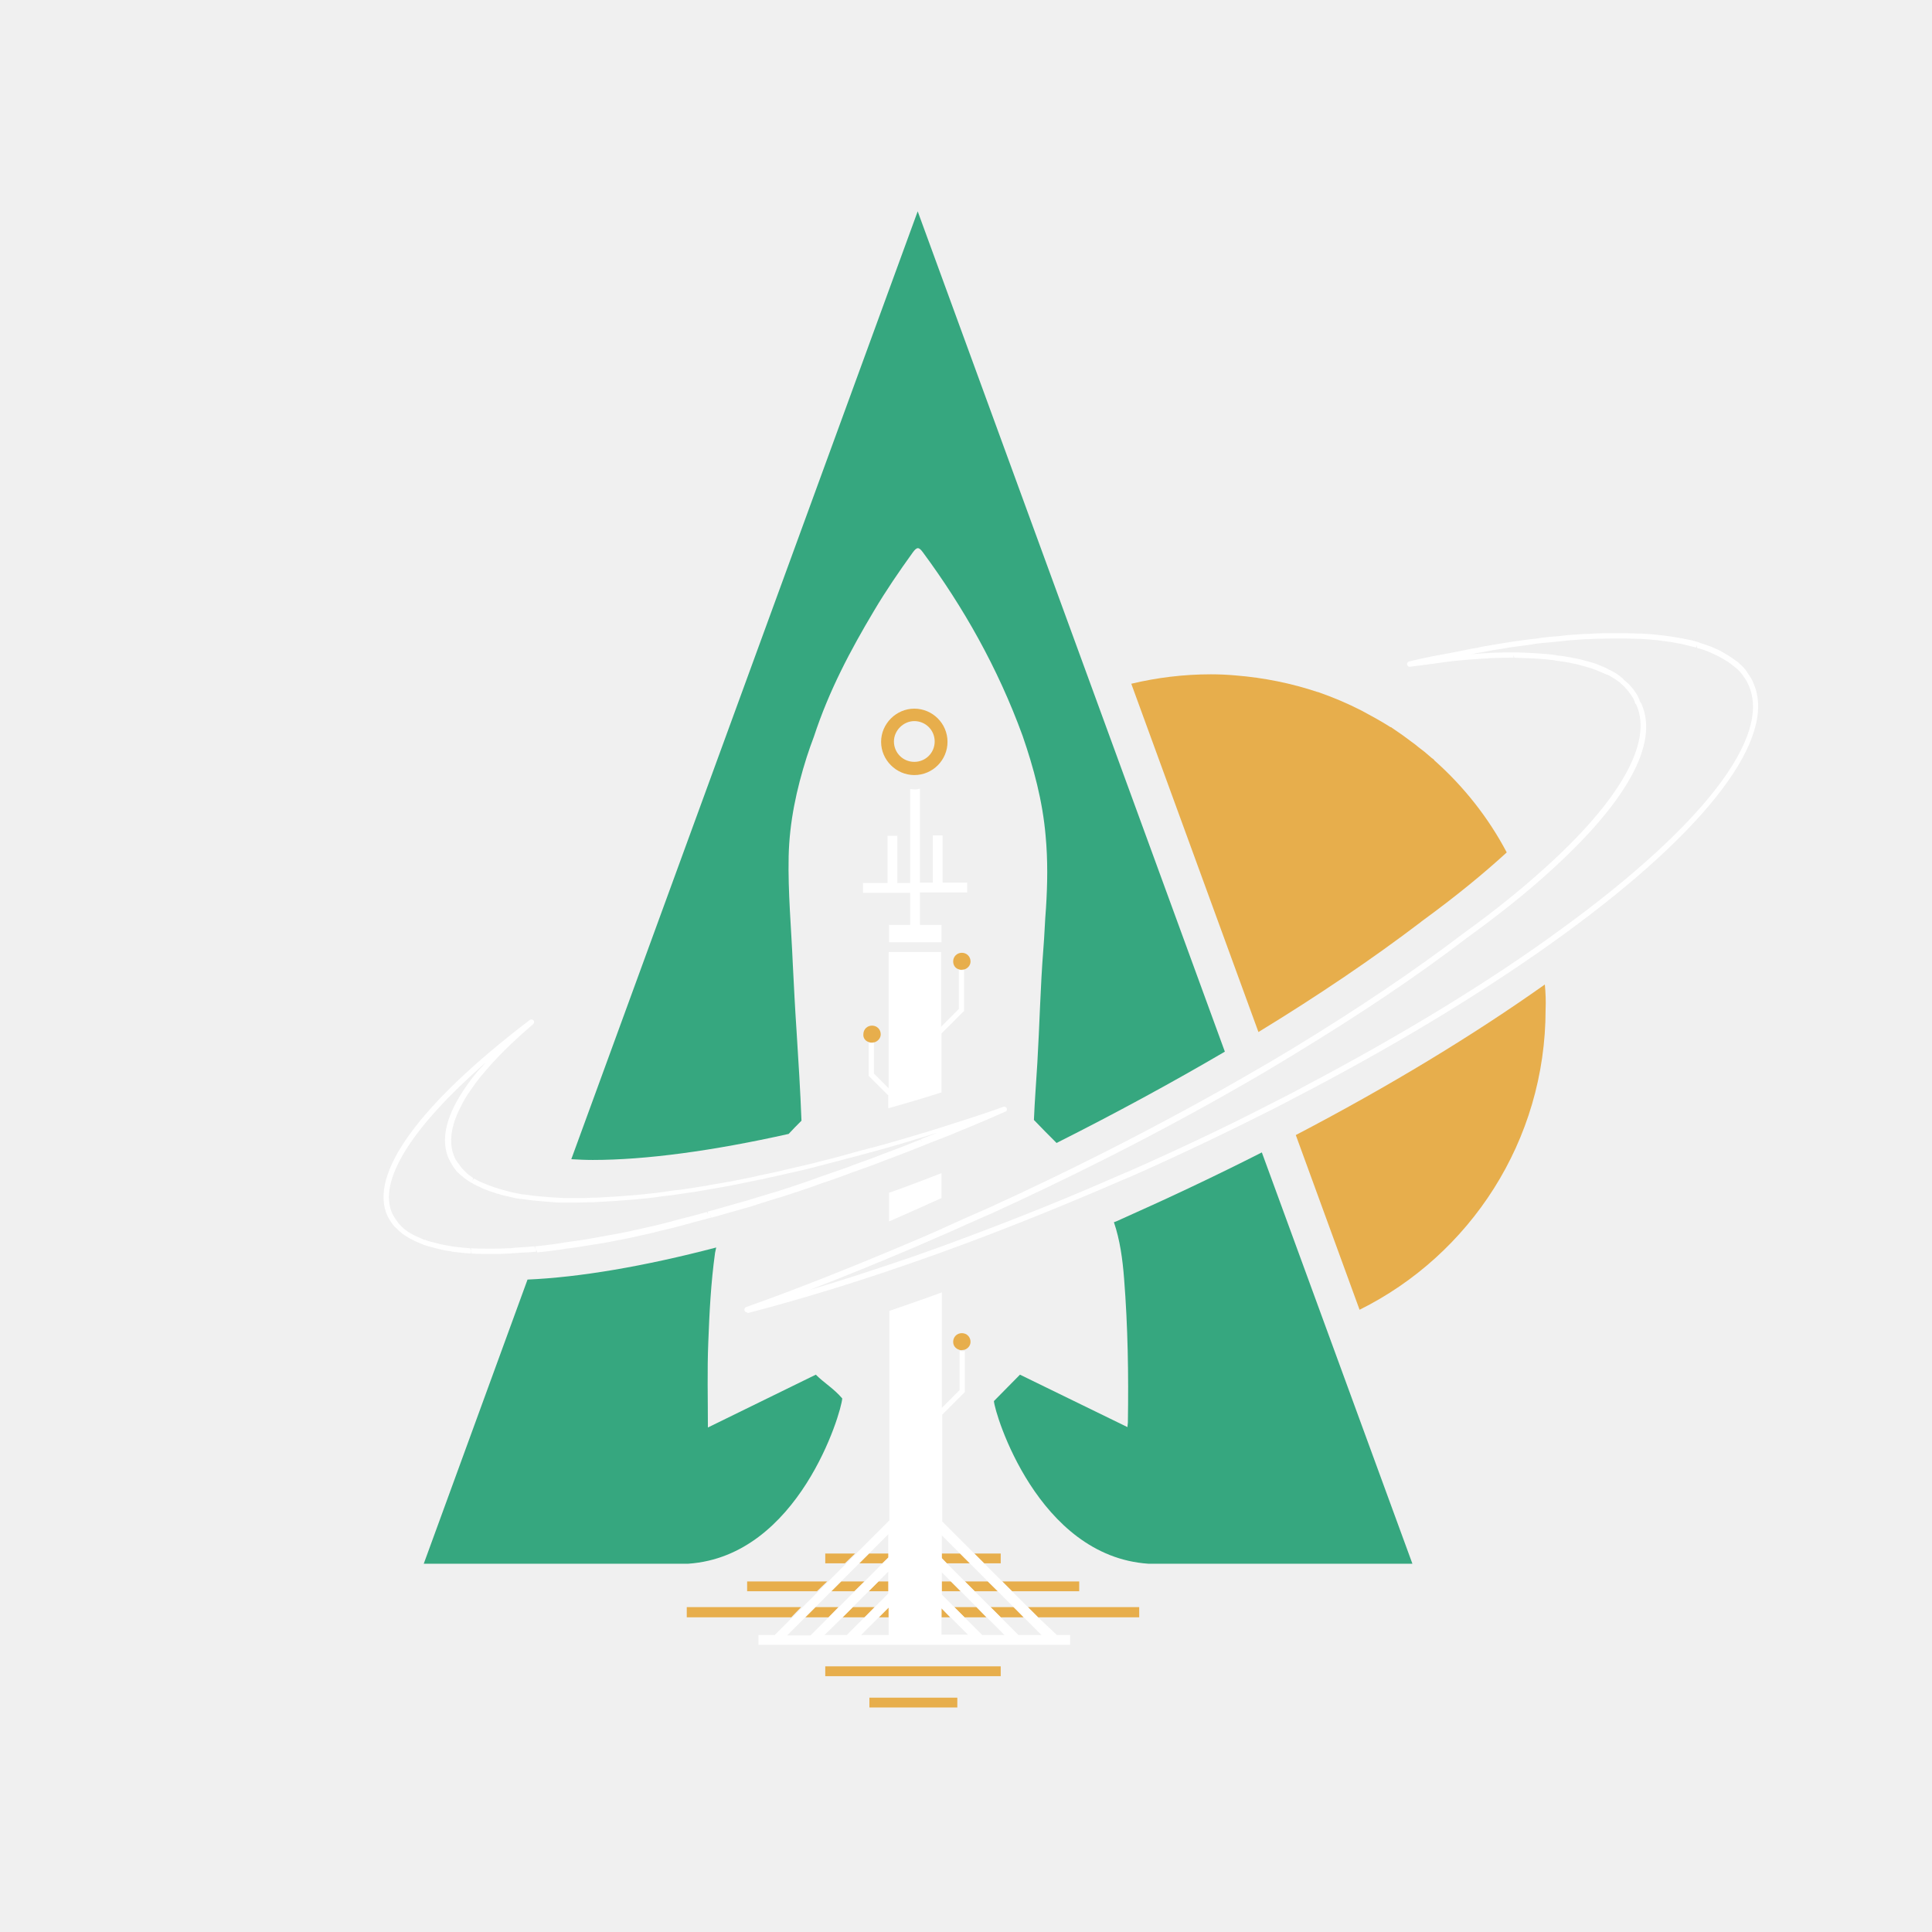
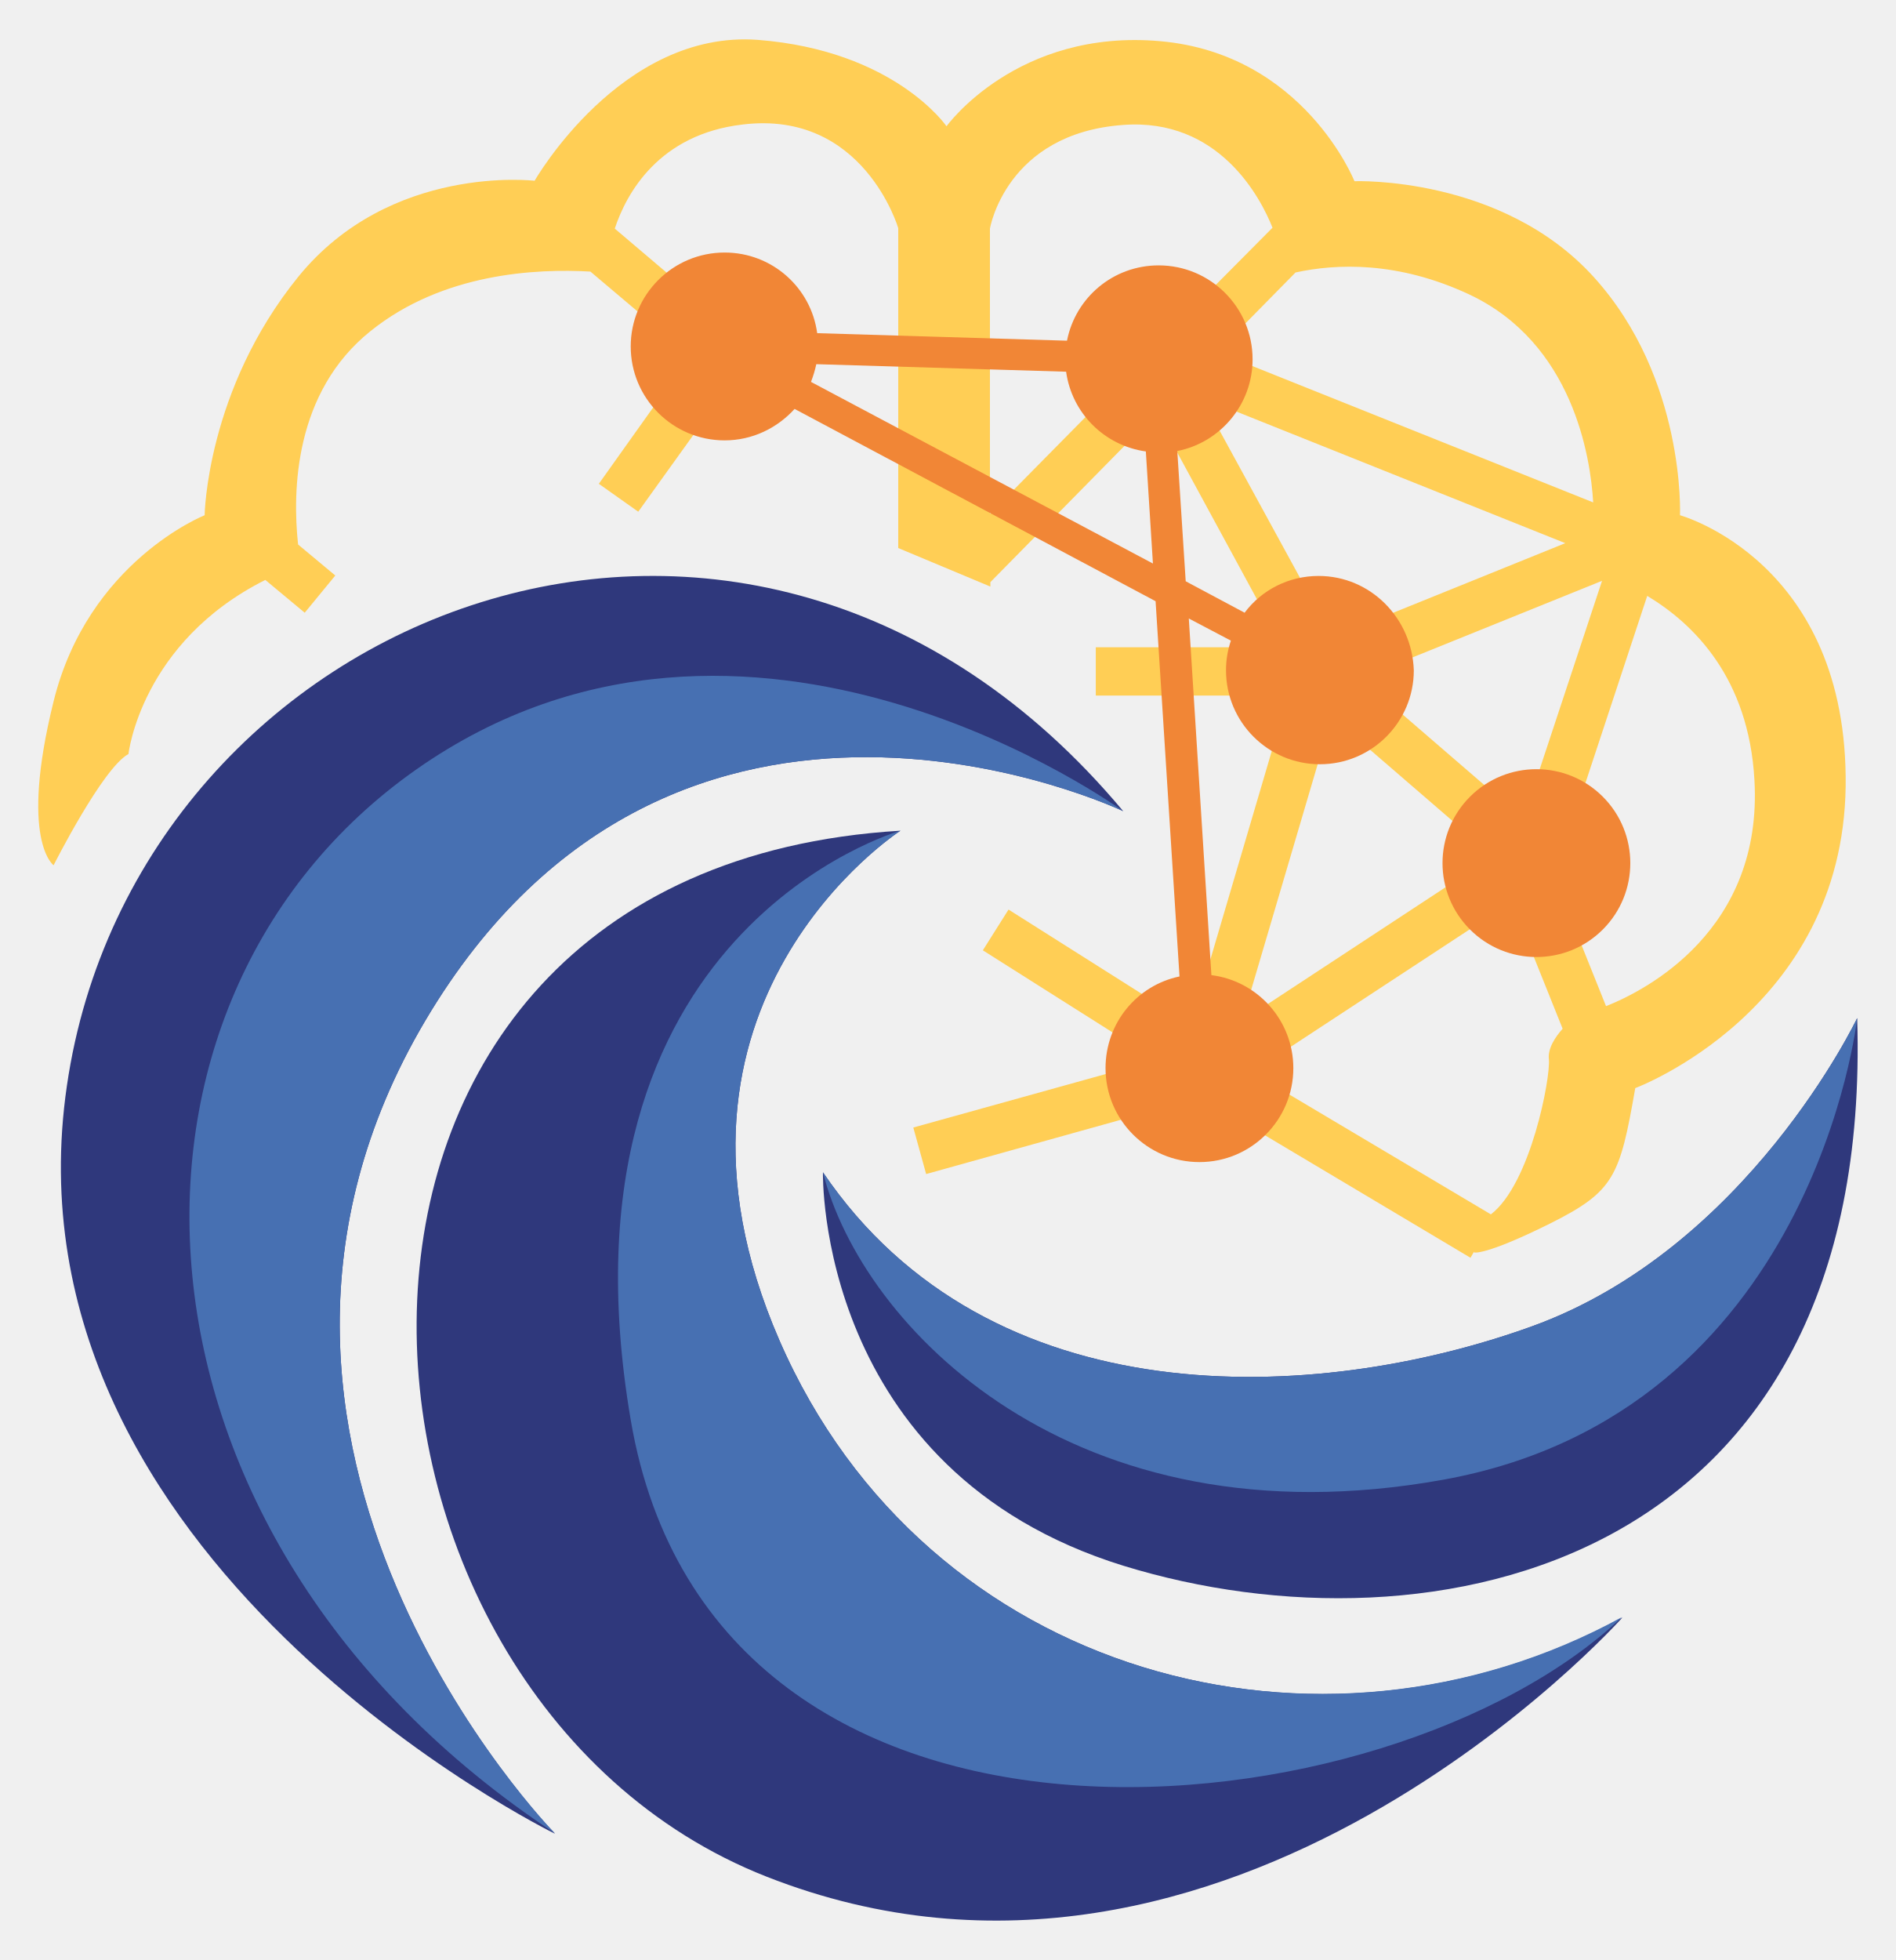
- <svg xmlns="http://www.w3.org/2000/svg" version="1.1" id="Capa_1" x="0px" y="0px" viewBox="0 0 512 512" style="enable-background:new 0 0 512 512;" xml:space="preserve">
+ <svg xmlns="http://www.w3.org/2000/svg" version="1.1" id="Capa_1" x="0px" y="0px" viewBox="0 0 428 442.4" style="enable-background:new 0 0 428 442.4;" xml:space="preserve">
  <style type="text/css">
- 	.st0{fill:none;}
- 	.st1{fill:#36A77F;}
- 	.st2{fill:#E7AE4C;}
- 	.st3{fill:#FFFFFF;}
+ 	.st0{fill:#2F387C;}
+ 	.st1{fill:#FFCE55;}
+ 	.st2{fill:#F18636;}
+ 	.st3{fill:#4770B2;}
</style>
  <g>
    <g>
-       <polygon class="st0" points="226.4,421.7 220.3,421.7 216.1,425.9 222.2,425.9   " />
-       <polygon class="st0" points="213.4,428.6 208.7,433.3 214.9,433.3 219.6,428.6   " />
-       <polygon class="st0" points="223.3,428.6 218.6,433.3 224.5,433.3 229.2,428.6   " />
-       <path class="st0" d="M428.5,172.5c1.7,0.1,3.3,0.2,4.9,0.4C431.8,172.8,430.2,172.6,428.5,172.5z" />
-       <polygon class="st0" points="269.9,433.3 276.1,433.3 271.3,428.6 265.2,428.6   " />
-       <path class="st0" d="M145.9,315.9c0.4,0,0.7,0.1,1.1,0.1C146.6,316,146.2,316,145.9,315.9z" />
-       <path class="st0" d="M454.1,180.2c0.7,0.7,1.4,1.4,2,2.1C455.5,181.6,454.8,180.9,454.1,180.2z" />
-       <polygon class="st0" points="262.5,425.9 268.7,425.9 264.5,421.7 258.3,421.7   " />
-       <path class="st0" d="M133.9,313.2c0.3,0.1,0.5,0.2,0.8,0.3C134.4,313.4,134.1,313.3,133.9,313.2z" />
-       <path class="st0" d="M131.7,312.2c0.2,0.1,0.4,0.2,0.6,0.3C132.1,312.4,131.9,312.3,131.7,312.2z" />
-       <path class="st0" d="M136.4,314.1c0.2,0.1,0.4,0.1,0.7,0.2C136.9,314.2,136.6,314.2,136.4,314.1z" />
-       <path class="st0" d="M139.8,315c0.1,0,0.3,0.1,0.4,0.1C140.1,315,139.9,315,139.8,315z" />
-       <polygon class="st0" points="228.2,433.3 235.5,433.3 235.5,432.4 235.5,428.6 232.9,428.6   " />
-       <path class="st0" d="M142.7,315.5c0.3,0.1,0.7,0.1,1,0.1C143.4,315.6,143,315.6,142.7,315.5z" />
-       <path class="st0" d="M416,172.5c1.7-0.1,3.3-0.1,5-0.1C419.4,172.4,417.7,172.4,416,172.5z" />
-       <path class="st0" d="M262.8,294.9c2.6-0.9,5.2-1.7,7.8-2.7C268.1,293.1,265.4,294,262.8,294.9z" />
-       <path class="st0" d="M261.4,296.2c-0.9,0.4-1.8,0.7-2.7,1.1C259.6,296.9,260.5,296.5,261.4,296.2z" />
-       <polygon class="st0" points="231.8,425.9 235.5,422.3 235.5,422.2 235.5,421.7 230.2,421.7 226,425.9   " />
-       <path class="st0" d="M252.2,298.3c-0.9,0.3-1.8,0.6-2.7,0.8v0C250.4,298.9,251.3,298.6,252.2,298.3z" />
-       <path class="st0" d="M395,174.6c1.5-0.2,3-0.4,4.5-0.6C398,174.2,396.5,174.4,395,174.6z" />
-       <path class="st0" d="M220.1,307.2c-1.6,0.4-3.2,0.8-4.7,1.1C217,308,218.5,307.6,220.1,307.2z" />
-       <path class="st0" d="M228.9,305c-2.2,0.6-4.3,1.1-6.5,1.7C224.6,306.1,226.7,305.6,228.9,305z" />
-       <polygon class="st0" points="255.7,419.1 261.8,419.1 257.1,414.3 250.9,414.3   " />
-       <path class="st0" d="M422.4,172.4c0,0-0.1,0-0.1,0c1.9,0,3.7,0,5.5,0.1C426,172.4,424.2,172.4,422.4,172.4z" />
-       <path class="st0" d="M255,297.4c1.8-0.6,3.5-1.1,5.3-1.7C258.5,296.3,256.8,296.8,255,297.4z" />
-       <path class="st0" d="M409.4,172.9c1.5-0.1,2.9-0.2,4.3-0.3C412.3,172.7,410.9,172.8,409.4,172.9z" />
-       <path class="st0" d="M129.7,311.2c0.1,0,0.1,0.1,0.2,0.1C129.8,311.2,129.8,311.2,129.7,311.2z" />
-       <polygon class="st0" points="254.5,411.7 249.5,406.7 249.5,411.7   " />
-       <path class="st0" d="M402.4,173.6c1.5-0.2,2.9-0.3,4.3-0.4C405.3,173.3,403.8,173.5,402.4,173.6z" />
-       <path class="st0" d="M439.4,173.8c1.4,0.3,2.8,0.6,4.1,1C442.2,174.4,440.8,174.1,439.4,173.8z" />
-       <path class="st0" d="M427.5,189.2c-0.4-0.9-1-1.7-1.6-2.5C426.6,187.5,427.1,188.3,427.5,189.2z" />
-       <polygon class="st0" points="258.8,425.9 254.6,421.7 249.5,421.7 249.5,422.2 249.5,422.5 252.9,425.9   " />
-       <path class="st0" d="M211.5,314.7c-0.6,0.2-1.1,0.4-1.7,0.5C210.4,315,210.9,314.9,211.5,314.7z" />
-       <path class="st0" d="M203.2,317.3c-0.8,0.3-1.7,0.5-2.5,0.7C201.5,317.8,202.3,317.5,203.2,317.3z" />
-       <polygon class="st0" points="249.5,416.6 249.5,418.2 249.5,418.4 249.5,418.6 249.5,419.1 252,419.1   " />
-       <path class="st0" d="M443.7,174.9c1.3,0.4,2.5,0.8,3.6,1.3C446.2,175.7,445,175.3,443.7,174.9z" />
-       <polygon class="st0" points="255.6,428.6 260.3,433.3 266.2,433.3 261.4,428.6   " />
-       <path class="st0" d="M447.7,176.3c1.1,0.5,2.1,1,3.1,1.5C449.8,177.3,448.8,176.7,447.7,176.3z" />
-       <path class="st0" d="M389.1,177.6c1.9-0.1,3.8-0.1,5.7-0.1C392.9,177.5,391,177.5,389.1,177.6z" />
-       <path class="st0" d="M127.7,309.6c0.1,0.1,0.3,0.3,0.4,0.4C127.9,309.9,127.8,309.7,127.7,309.6z" />
-       <path class="st0" d="M222.1,311.2c-0.7,0.2-1.5,0.5-2.2,0.8C220.6,311.7,221.4,311.4,222.1,311.2z" />
-       <path class="st0" d="M423.7,184.4c0.6,0.5,1.2,1.1,1.7,1.7C424.9,185.5,424.3,184.9,423.7,184.4z" />
-       <polygon class="st0" points="249.5,428.6 249.5,432.4 249.5,433.3 256.6,433.3 251.8,428.6   " />
-       <path class="st0" d="M451.2,178.1c0.9,0.6,1.7,1.1,2.5,1.8C453,179.2,452.1,178.6,451.2,178.1z" />
-       <path class="st0" d="M231.4,307.9c-0.9,0.3-1.8,0.6-2.7,1C229.6,308.5,230.5,308.2,231.4,307.9z" />
-       <path class="st0" d="M456.3,182.6c0.6,0.8,1.1,1.6,1.5,2.5C457.4,184.3,456.9,183.4,456.3,182.6z" />
-       <path class="st0" d="M132.6,282.2c-1.4,1.6-2.6,3.2-3.7,4.8C130,285.4,131.2,283.8,132.6,282.2z" />
-       <path class="st0" d="M109.8,323.1c-0.2-0.2-0.3-0.4-0.5-0.6C109.5,322.8,109.6,323,109.8,323.1z" />
-       <path class="st0" d="M141.1,329.9c-0.5,0-1,0-1.6,0.1C140,329.9,140.5,329.9,141.1,329.9z" />
-       <path class="st0" d="M114.1,326.4c-0.2-0.1-0.4-0.2-0.5-0.3C113.8,326.2,114,326.3,114.1,326.4z" />
-       <path class="st0" d="M125.1,306.7c0.1,0.2,0.2,0.3,0.3,0.5C125.4,307,125.2,306.8,125.1,306.7z" />
-       <polygon class="st0" points="235.5,419.1 235.5,418.2 235.5,416.4 232.8,419.1   " />
-       <path class="st0" d="M128.9,287c-1.1,1.6-2,3.1-2.7,4.5C126.9,290,127.8,288.5,128.9,287z" />
-       <path class="st0" d="M111.8,325c-0.2-0.2-0.5-0.4-0.7-0.5C111.3,324.6,111.5,324.8,111.8,325z" />
-       <path class="st0" d="M129.7,329.9c-0.1,0-0.1,0-0.2,0C129.6,329.9,129.6,329.9,129.7,329.9z" />
-       <path class="st0" d="M134.6,330.1c0.3,0,0.6,0,1,0c-0.5,0-1,0-1.5,0C134.3,330.1,134.4,330.1,134.6,330.1z" />
-       <path class="st0" d="M117.7,327.9c-0.2-0.1-0.5-0.2-0.8-0.2C117.2,327.8,117.5,327.8,117.7,327.9z" />
-       <path class="st0" d="M125.3,329.5c-0.4-0.1-0.8-0.1-1.2-0.2C124.5,329.4,124.9,329.5,125.3,329.5z" />
-       <path class="st0" d="M121.4,328.9c-0.4-0.1-0.8-0.2-1.2-0.3C120.6,328.7,121,328.8,121.4,328.9z" />
-       <path class="st0" d="M212.9,309c-1.5,0.3-3,0.7-4.4,1C209.9,309.6,211.4,309.3,212.9,309z" />
-       <path class="st0" d="M434.3,173c1.5,0.2,3,0.4,4.4,0.7C437.3,173.4,435.8,173.2,434.3,173z" />
-       <path class="st0" d="M242.3,202c3,0,5.4-2.4,5.4-5.4c0-3-2.4-5.4-5.4-5.4s-5.4,2.4-5.4,5.4C236.9,199.5,239.4,202,242.3,202z" />
-       <path class="st0" d="M387.1,175.9c1.6-0.3,3.2-0.5,4.8-0.8C390.3,175.3,388.7,175.6,387.1,175.9z" />
-       <path class="st0" d="M280,303c-2-2-4-4.1-6-6.1c0.2-5,0.6-10,0.9-15c0.6-10.1,0.9-20.2,1.6-30.3c0.3-3.6,0.4-7.3,0.7-10.9    c0.4-6.3,0.5-12.8-0.1-19.1c-0.9-9.3-3.3-18.1-6.2-26.6c-6.7-18.2-15.8-34.1-26.4-48.6c-1.1-1.5-1.7-1.5-2.7,0    c-3.6,5-7.1,10.1-10.3,15.5c-6.2,10.4-11.9,21.2-15.9,33.3c-0.6,1.8-1.3,3.6-1.9,5.4c-2.7,8.5-4.5,17.2-4.8,26.4    c-0.2,9.5,0.7,19,1.1,28.5c0.3,5.9,0.6,11.9,1,17.8c0.5,7.9,1.1,15.8,1.3,23.7c-1.1,1.2-2.2,2.4-3.4,3.5    c8.5-1.9,17.4-4.2,26.6-6.8v-3.4l-5.2-5.2v-8.8c-0.9-0.3-1.6-1.1-1.6-2.1c0-1.3,1-2.3,2.3-2.3c1.3,0,2.3,1,2.3,2.3    c0,1-0.7,1.9-1.6,2.1v8.2l3.9,3.9v-36.1h4h5.8h4.1v19.8l4.7-4.7v-10.4c-0.9-0.3-1.6-1.1-1.6-2.1c0-1.3,1-2.3,2.3-2.3    s2.3,1,2.3,2.3c0,1-0.7,1.9-1.6,2.1v10.9l-6,6v15.6c6-1.9,12.1-3.9,18.2-6l6.7,17.1c-8.4,3.7-16.7,7.1-24.9,10.3v6.6    c0.9-0.4,1.9-0.8,2.8-1.3C261.7,312,271,307.5,280,303z M242.3,187.7c4.9,0,8.8,4,8.8,8.8c0,4.9-4,8.8-8.8,8.8s-8.8-4-8.8-8.8    C233.5,191.7,237.5,187.7,242.3,187.7z M256.3,236.4h-12.5v8.6h5.7v4.6h-4.1h-5.8h-4v-4.6h5.5v-8.6h-12.5v-2.6h6.5v-12.5h2.6v12.5    h3.4v-23.9v-1c0.4,0.1,0.8,0.1,1.2,0.1c0.5,0,1-0.1,1.4-0.2v1v23.9h3.4v-12.5h2.6v12.5h6.5V236.4z" />
-       <path class="st0" d="M367.4,179.8c2.9-0.7,5.7-1.3,8.5-1.8C373.1,178.5,370.3,179.1,367.4,179.8z" />
-       <path class="st0" d="M378.5,177.4c1.9-0.4,3.7-0.7,5.5-1.1C382.2,176.7,380.4,177.1,378.5,177.4z" />
-       <path class="st0" d="M132.6,282.2c2.1-2.4,4.5-5,7.2-7.6C137,277.2,134.6,279.8,132.6,282.2z" />
-       <path class="st0" d="M192.8,320.3c0.5-0.1,1-0.3,1.5-0.4C193.8,320,193.3,320.1,192.8,320.3C192.8,320.3,192.8,320.3,192.8,320.3z    " />
-       <path class="st0" d="M249.5,301L249.5,301c0.8-0.3,1.5-0.6,2.3-0.9C251,300.4,250.2,300.7,249.5,301z" />
-       <path class="st0" d="M423.1,183.9c-0.9-0.6-1.8-1.3-2.8-1.8C421.3,182.6,422.2,183.2,423.1,183.9z" />
-       <path class="st0" d="M415.7,180.2c-1-0.3-2.1-0.6-3.3-0.9C413.6,179.5,414.7,179.8,415.7,180.2z" />
-       <path class="st0" d="M419.7,181.8c-0.9-0.4-1.8-0.8-2.8-1.2C417.9,180.9,418.8,181.3,419.7,181.8z" />
-       <path class="st0" d="M374.2,178.9c-2.2,0.3-4.5,0.6-6.8,0.9C369.8,179.4,372,179.1,374.2,178.9z" />
-       <path class="st0" d="M411.6,179c-1.4-0.3-2.9-0.6-4.5-0.8C408.7,178.4,410.2,178.7,411.6,179z" />
-       <path class="st0" d="M126.7,308.6c-0.1-0.2-0.3-0.3-0.4-0.5C126.4,308.3,126.5,308.5,126.7,308.6z" />
-       <path class="st0" d="M380.8,178.2c-1.5,0.1-3,0.3-4.5,0.5C377.8,178.5,379.3,178.3,380.8,178.2z" />
-       <path class="st0" d="M400.4,177.6c-1.7-0.1-3.5-0.1-5.3-0.2C396.9,177.5,398.7,177.5,400.4,177.6z" />
-       <path class="st0" d="M387.3,177.7c-1.4,0.1-2.8,0.2-4.3,0.3C384.5,177.9,385.9,177.8,387.3,177.7z" />
-       <path class="st0" d="M405.9,178.1c-1.3-0.2-2.6-0.3-3.9-0.4C403.3,177.8,404.6,177.9,405.9,178.1z" />
-       <polygon class="st0" points="235.6,406.4 230.3,411.7 235.6,411.7   " />
-       <path class="st0" d="M199.4,311.8c-0.4,0.1-0.8,0.1-1.2,0.2c0,0,0,0,0,0C198.6,312,199,311.9,199.4,311.8z" />
-       <path class="st0" d="M229.6,304.8c2-0.5,4-1.1,6-1.6v0C233.6,303.7,231.6,304.3,229.6,304.8z" />
-       <path class="st0" d="M206,310.5c-1.6,0.3-3.2,0.7-4.7,1C202.8,311.1,204.4,310.8,206,310.5z" />
-       <polygon class="st0" points="233.8,414.3 227.7,414.3 222.9,419.1 229.1,419.1   " />
-       <g>
-         <path class="st1" d="M192.6,320.3c0.1,0,0.1,0,0.2-0.1c0,0,0,0,0,0C192.7,320.3,192.7,320.3,192.6,320.3z" />
-         <path class="st1" d="M277.1,221.5c0.6,6.4,0.5,12.8,0.1,19.1c-0.3,3.6-0.4,7.3-0.7,10.9c-0.8,10.1-1,20.2-1.6,30.3     c-0.3,5-0.7,10-0.9,15c2,2.1,4,4.1,6,6.1c15.7-7.9,30.6-16,44.6-24.2L243.2,56l-91.8,251.2c1.8,0.1,3.6,0.2,5.7,0.2     c14,0,31.8-2.4,51.9-6.9c1.1-1.2,2.2-2.3,3.4-3.5c-0.3-7.9-0.8-15.8-1.3-23.7c-0.4-5.9-0.7-11.9-1-17.8c-0.4-9.5-1.3-19-1.1-28.5     c0.2-9.2,2.1-17.9,4.8-26.4c0.6-1.8,1.2-3.6,1.9-5.4c4-12.2,9.7-22.9,15.9-33.3c3.2-5.4,6.7-10.5,10.3-15.5     c1.1-1.5,1.6-1.5,2.7,0c10.7,14.5,19.8,30.5,26.4,48.6C273.9,203.4,276.3,212.2,277.1,221.5z" />
-         <path class="st1" d="M216.2,364.3c-9.4,4.6-18.8,9.2-28.6,14c0-7.7-0.2-15.1,0.1-22.5c0.3-8,0.7-15.9,1.8-23.8     c0.1-0.5,0.2-0.9,0.3-1.4c-19.1,5-36.2,7.9-50,8.5l-27.5,75.3h70.1c29.3-2,40.6-40.1,40.8-43.8C221,368,218.4,366.5,216.2,364.3z     " />
-         <path class="st1" d="M193,313c1.7-0.3,3.5-0.6,5.2-0.9c0,0,0,0,0,0C196.5,312.4,194.7,312.7,193,313z" />
-         <path class="st1" d="M334.4,305.4c-12,6.1-24.5,12-37.3,17.7c-0.6,0.3-1.3,0.6-1.9,0.8c1.6,4.7,2.3,9.8,2.7,15     c1,12.7,1.2,25.3,1,38.1c0,0.3-0.1,0.6-0.1,1.2c-9.5-4.6-19-9.3-28.5-13.9c-2.3,2.3-4.6,4.7-6.9,7c0.2,3.3,11.6,41.1,40.9,43.1     h70L334.4,305.4z" />
-       </g>
-       <g>
-         <polygon class="st2" points="235.5,427.3 235.5,426 232.9,428.6 235.5,428.6    " />
-         <polygon class="st2" points="182,428.6 209.7,428.6 212.3,425.9 182,425.9    " />
-         <polygon class="st2" points="222.2,425.9 216.1,425.9 213.4,428.6 219.6,428.6    " />
-         <polygon class="st2" points="231.8,425.9 226,425.9 223.3,428.6 229.2,428.6    " />
-         <polygon class="st2" points="275.1,428.6 301.9,428.6 301.9,425.9 272.4,425.9    " />
-         <polygon class="st2" points="249.5,428.6 251.8,428.6 249.5,426.2 249.5,427.3    " />
-         <polygon class="st2" points="262.5,425.9 265.2,428.6 271.3,428.6 268.7,425.9    " />
-         <polygon class="st2" points="261.4,428.6 258.8,425.9 252.9,425.9 255.6,428.6    " />
-         <polygon class="st2" points="219.2,419.1 198,419.1 198,421.7 216.5,421.7    " />
-         <polygon class="st2" points="229.1,419.1 222.9,419.1 220.3,421.7 226.4,421.7    " />
-         <polygon class="st2" points="235.5,419.1 232.8,419.1 230.2,421.7 235.5,421.7    " />
-         <polygon class="st2" points="261.8,419.1 255.7,419.1 258.3,421.7 264.5,421.7    " />
-         <polygon class="st2" points="286,421.7 286,419.1 265.6,419.1 268.2,421.7    " />
-         <polygon class="st2" points="252,419.1 249.5,419.1 249.5,421.7 254.6,421.7    " />
-         <polygon class="st2" points="265.2,414.3 265.2,411.7 258.2,411.7 260.8,414.3    " />
-         <polygon class="st2" points="254.5,411.7 249.5,411.7 249.5,412.8 250.9,414.3 257.1,414.3    " />
-         <polygon class="st2" points="235.6,412.6 235.6,411.7 230.3,411.7 227.7,414.3 233.8,414.3    " />
-         <polygon class="st2" points="226.6,411.7 218.7,411.7 218.7,414.3 223.9,414.3    " />
-         <rect x="218.7" y="441.6" class="st2" width="46.5" height="2.6" />
-         <rect x="230.4" y="449.9" class="st2" width="23.3" height="2.6" />
-         <path class="st2" d="M242.3,205.4c4.9,0,8.8-4,8.8-8.8c0-4.9-4-8.8-8.8-8.8s-8.8,4-8.8,8.8C233.5,201.4,237.5,205.4,242.3,205.4z      M242.3,191.1c3,0,5.4,2.4,5.4,5.4c0,3-2.4,5.4-5.4,5.4s-5.4-2.4-5.4-5.4C236.9,193.6,239.4,191.1,242.3,191.1z" />
-         <path class="st2" d="M254.2,256.9c0.2,0.1,0.4,0.1,0.7,0.1c0.2,0,0.4-0.1,0.7-0.1c0.9-0.3,1.6-1.1,1.6-2.1c0-1.3-1-2.3-2.3-2.3     s-2.3,1-2.3,2.3C252.6,255.8,253.2,256.7,254.2,256.9z" />
-         <path class="st2" d="M254.2,357.7c0.2,0.1,0.4,0.1,0.7,0.1c0.2,0,0.4-0.1,0.7-0.1c0.9-0.3,1.6-1.1,1.6-2.1c0-1.3-1-2.3-2.3-2.3     s-2.3,1-2.3,2.3C252.6,356.6,253.2,357.4,254.2,357.7z" />
-         <path class="st2" d="M230.4,276.2c0.2,0.1,0.4,0.1,0.7,0.1c0.2,0,0.4-0.1,0.7-0.1c0.9-0.3,1.6-1.1,1.6-2.1c0-1.3-1-2.3-2.3-2.3     c-1.3,0-2.3,1-2.3,2.3C228.7,275.1,229.4,276,230.4,276.2z" />
-         <path class="st2" d="M376.6,244.3l0.1-0.1c9.2-6.7,16.6-12.8,22.6-18.3c-4.9-9.3-11.5-17.6-19.3-24.5c0,0,0,0,0.1,0     c-0.3-0.3-0.7-0.5-1-0.8c-1-0.9-2.1-1.8-3.2-2.6c-0.6-0.5-1.2-1-1.8-1.4c-1.7-1.3-3.4-2.5-5.2-3.7c-0.1-0.1-0.2-0.2-0.4-0.2     c-2.5-1.6-5.1-3-7.7-4.4c-3.7-1.9-7.5-3.5-11.5-4.9c0,0-0.1,0-0.1,0c-6.9-2.3-14.2-3.8-21.7-4.4c0,0,0,0,0,0v0     c-2.2-0.2-4.4-0.3-6.6-0.3c-7.3,0-14.4,0.9-21.1,2.5l33.7,92.3C349.4,263.8,364,253.9,376.6,244.3L376.6,244.3z" />
-         <path class="st2" d="M409.4,260.9c-18.9,13.4-41.3,27-66,39.9l16.9,46.3c29.2-14.5,49.3-44.7,49.3-79.6     C409.7,265.3,409.6,263.1,409.4,260.9z" />
-       </g>
-       <g>
-         <path class="st3" d="M241.1,245.1h-5.5v4.6h4h5.8h4.1v-4.6h-5.7v-8.6h12.5v-2.6h-6.5v-12.5h-2.6v12.5h-3.4v-23.9v-1     c-0.5,0.1-0.9,0.2-1.4,0.2c-0.4,0-0.8-0.1-1.2-0.1v1v23.9h-3.4v-12.5h-2.6v12.5h-6.5v2.6h12.5V245.1z" />
-         <path class="st3" d="M249.5,289.5v-15.6l6-6v-10.9c-0.2,0.1-0.4,0.1-0.7,0.1c-0.2,0-0.4-0.1-0.7-0.1v10.4l-4.7,4.7v-19.8h-4.1     h-5.8h-4v36.1l-3.9-3.9v-8.2c-0.2,0.1-0.4,0.1-0.7,0.1c-0.2,0-0.4-0.1-0.7-0.1v8.8l5.2,5.2v3.4     C240.1,292.4,244.8,291,249.5,289.5z" />
-         <path class="st3" d="M235.6,323.7c4.6-2,9.2-4.1,13.9-6.2v-6.6c-4.7,1.8-9.3,3.6-13.9,5.2V323.7z" />
-         <path class="st3" d="M275.1,428.6l-2.6-2.6l-4.2-4.2l-2.6-2.6l-4.7-4.7l-2.6-2.6l-8.7-8.7v-6.4v-21.9l6-6v-10.9     c-0.2,0.1-0.4,0.1-0.7,0.1c-0.2,0-0.4-0.1-0.7-0.1v10.4l-4.7,4.7v-8.3v-7v-5.8v-7.5v-2c-4.6,1.7-9.3,3.3-13.9,4.9v4.5v5.8v7v32.1     v6.1l-9,9l-2.6,2.6l-4.7,4.7l-2.6,2.6l-4.2,4.2l-2.6,2.6l-4.7,4.7h-4.3v2.6h5.4h9.9h19.5h1.7h2.4h5.8h3.5h0.6h19.3h9.9h4.6v-2.6     h-3.5L275.1,428.6z M213.4,428.6l2.6-2.6l4.2-4.2l2.6-2.6l4.7-4.7l2.6-2.6l5.3-5.3v5.3v0.9l-1.8,1.8l-4.7,4.7l-2.6,2.6l-4.2,4.2     l-2.6,2.6l-4.7,4.7h-6.2L213.4,428.6z M223.3,428.6l2.6-2.6l4.2-4.2l2.6-2.6l2.7-2.7v1.8v0.9v2.6v0.5v0l-3.7,3.7l-2.6,2.6     l-4.7,4.7h-5.9L223.3,428.6z M235.5,432.4v0.9h-7.3l4.7-4.7l2.6-2.6v1.3v1.3V432.4z M249.5,433.3l0-0.9l0-3.8l0-1.3l0-1.1     l2.3,2.3l4.7,4.7H249.5z M260.3,433.3l-4.7-4.7l-2.6-2.6l-3.4-3.4l0-0.3l0-0.5l0-2.6l0-0.5l0-0.2v-0.2v-1.6l2.5,2.5l2.6,2.6     l4.2,4.2l2.6,2.6l4.7,4.7H260.3z M269.9,433.3l-4.7-4.7l-2.6-2.6l-4.2-4.2l-2.6-2.6l-4.7-4.7l-1.5-1.5v-1.1v-5l5,5l2.6,2.6     l4.7,4.7l2.6,2.6l4.2,4.2l2.6,2.6l4.7,4.7H269.9z" />
-         <path class="st3" d="M198,347.8c-0.3,0-0.6-0.2-0.7-0.5c-0.1-0.4,0.1-0.8,0.4-0.9c14.1-5,28.8-10.9,43.9-17.3     c4.3-1.8,8.8-3.8,13.8-6.1l2.5-1.1c1.4-0.6,2.7-1.2,4.1-1.8c10.1-4.6,20.3-9.5,30.4-14.6c14.4-7.3,28.3-14.8,41.3-22.4     c3-1.7,5.9-3.5,8.8-5.2c17.1-10.4,32.4-20.7,45.4-30.6c7.9-5.7,15-11.4,21.2-17c20.2-18.1,28.9-33.5,24.6-43.4     c0-0.1-0.1-0.2-0.2-0.3c-0.1-0.1-0.1-0.2-0.2-0.3c-0.1-0.2-0.1-0.3-0.1-0.4c0-0.1,0-0.1-0.1-0.2c-0.3-0.8-0.8-1.5-1.5-2.4     c-0.1-0.2-0.3-0.3-0.4-0.5c-0.6-0.7-1.1-1.2-1.7-1.7l-0.2-0.2c-0.1-0.1-0.2-0.2-0.4-0.3c-0.9-0.7-1.8-1.2-2.7-1.7     c-0.1-0.1-0.2-0.1-0.3-0.1l-0.3-0.1c-0.9-0.4-1.8-0.8-2.8-1.2c-0.4-0.1-0.7-0.3-1.1-0.4c-1-0.3-2.1-0.6-3.2-0.9l-0.4-0.1     c-0.1,0-0.3-0.1-0.4-0.1c-1.3-0.3-2.8-0.6-4.5-0.8c-0.2,0-0.5-0.1-0.7-0.1l-0.5-0.1c-1.3-0.2-2.6-0.3-3.9-0.4     c-0.5,0-1-0.1-1.5-0.1c-1.9-0.1-3.6-0.1-5.3-0.2l-0.2-0.7v0.7c-1.8,0-3.6,0-5.7,0.1c-0.4,0-0.8,0-1.2,0.1l-0.6,0     c-1.4,0.1-2.8,0.2-4.3,0.3c-0.7,0.1-1.4,0.1-2.2,0.2c-1.5,0.1-3,0.3-4.5,0.5l-0.7,0.1c-0.5,0.1-0.9,0.1-1.4,0.2     c-2.2,0.3-4.5,0.6-6.8,0.9c-0.4,0.1-0.7-0.2-0.8-0.6c-0.1-0.4,0.2-0.7,0.5-0.8c2.9-0.7,5.7-1.3,8.5-1.8c0.5-0.1,1.1-0.2,1.6-0.3     l1.1-0.2c1.9-0.4,3.7-0.7,5.5-1.1c0.7-0.1,1.4-0.2,2.1-0.4l1-0.2c1.6-0.3,3.2-0.5,4.8-0.8c1-0.2,2.1-0.3,3.1-0.5     c1.5-0.2,3-0.4,4.5-0.6c1-0.1,2-0.2,3-0.4c1.5-0.2,2.9-0.3,4.3-0.4l0.9-0.1c0.6-0.1,1.2-0.1,1.8-0.2c1.5-0.1,2.9-0.2,4.3-0.3     l0.8,0c0.5,0,1.1-0.1,1.6-0.1c1.7-0.1,3.4-0.1,5-0.1l0.5,0c0.3,0,0.6,0,0.9,0c1.7,0,3.5,0,5.4,0.1l0.8,0c1.6,0.1,3.3,0.2,4.9,0.4     l0.9,0.1c1.6,0.2,3.1,0.4,4.5,0.7l0.7,0.1c1.6,0.3,3,0.6,4.2,1l0.2,0.1c1.2,0.4,2.5,0.8,3.7,1.3l0.4,0.2c1.1,0.4,2.1,1,3.1,1.6     l0.5,0.3c0.9,0.6,1.8,1.2,2.6,1.8l0.3,0.3c0.9,0.8,1.6,1.5,2.1,2.3l0.1,0.2c0.7,1,1.3,1.9,1.6,2.8l0,0     c6.3,14.3-11.9,38.5-50,66.3c-18.9,13.8-42.4,28.2-67.9,41.6c-3,1.6-6,3.1-9,4.7c-12.3,6.2-25,12.3-37.9,18l-2.4,1     c-13.8,6-27.8,11.7-41.5,16.8c-4.6,1.7-9.2,3.4-13.9,5c-15.4,5.4-30.2,9.9-44,13.5C198.1,347.8,198,347.8,198,347.8z      M401.1,172.9c0,0,0.2,0,0.2,0c1.8,0,3.5,0.1,5.4,0.2c0.5,0,1,0.1,1.5,0.1c1.4,0.1,2.7,0.2,4,0.4l0.5,0.1c0.3,0,0.5,0.1,0.8,0.1     c1.7,0.2,3.2,0.5,4.6,0.8c0.2,0,0.3,0.1,0.5,0.1l0.4,0.1c1.1,0.3,2.3,0.6,3.3,0.9c0.4,0.1,0.8,0.3,1.1,0.4c1,0.4,2,0.8,2.9,1.3     l0.2,0.1c0.1,0.1,0.3,0.1,0.4,0.2c1,0.5,2,1.1,2.9,1.9c0.2,0.1,0.3,0.2,0.4,0.4l0.2,0.2c0.7,0.6,1.3,1.1,1.8,1.7     c0.3,0.3,0.4,0.5,0.6,0.7c0.7,1,1.3,1.8,1.6,2.7c0.1,0.1,0.1,0.2,0.1,0.4c0.1,0.2,0.1,0.3,0.2,0.3c0.1,0.2,0.2,0.3,0.3,0.5     c4.7,10.6-3.9,26.2-24.9,45c-6.2,5.6-13.4,11.3-21.3,17c-13,10-28.4,20.3-45.5,30.7c-2.9,1.8-5.8,3.5-8.8,5.3     c-13,7.6-26.9,15.2-41.4,22.5c-10.1,5.1-20.3,10-30.4,14.6c-1.4,0.6-2.8,1.2-4.1,1.8l-2.5,1.1c-5,2.3-9.6,4.2-13.9,6.1     c-9.4,4-18.7,7.8-27.8,11.3c8.8-2.6,17.9-5.6,27.3-8.8c4.6-1.6,9.3-3.3,13.8-5c13.7-5.1,27.7-10.7,41.5-16.8l2.4-1     c12.9-5.7,25.6-11.7,37.8-18c3-1.5,6.1-3.1,9-4.7c25.4-13.4,48.9-27.7,67.7-41.5c37.5-27.3,55.6-50.9,49.5-64.5     c-0.3-0.8-0.8-1.6-1.4-2.4c0,0-0.1-0.2-0.1-0.2c-0.6-0.8-1.2-1.5-2-2.1l-0.4-0.3c-0.7-0.6-1.5-1.2-2.4-1.7l-0.5-0.3     c-1-0.6-2-1.1-3-1.5l-0.2-0.1c0,0-0.2-0.1-0.2-0.1c-1.1-0.5-2.3-0.9-3.5-1.2l0-0.8l-0.2,0.7c-1.2-0.3-2.5-0.6-4.1-1l-0.7-0.1     c-1.3-0.3-2.8-0.5-4.4-0.7l-0.8-0.1c-1.6-0.2-3.2-0.3-4.8-0.4l-0.8,0c-1.9-0.1-3.7-0.1-5.4-0.1c-0.2,0-0.5,0-0.7,0l-0.5,0     c-1.6,0-3.3,0.1-4.9,0.1c-0.5,0-1,0.1-1.5,0.1l-0.8,0c-1.4,0.1-2.8,0.2-4.3,0.3c-0.6,0.1-1.2,0.1-1.8,0.2l-0.9,0.1     c-1.4,0.1-2.8,0.3-4.3,0.4c-1,0.1-2,0.2-2.9,0.4c-1.5,0.2-3,0.4-4.5,0.6c-1,0.1-2,0.3-3.1,0.5c-1.6,0.2-3.2,0.5-4.8,0.8l-1,0.2     c-0.7,0.1-1.4,0.2-2.1,0.4c-0.3,0-0.5,0.1-0.8,0.1c1.3-0.1,2.6-0.2,3.8-0.3l0.6,0c0.4,0,0.8-0.1,1.2-0.1     C397.5,172.9,399.3,172.9,401.1,172.9z" />
-         <path class="st3" d="M129.4,332.3c-1.5,0-3,0-4.4-0.1l-0.2-0.7l0,0.7c-1.4-0.1-2.7-0.2-4.2-0.4c-0.3,0-0.6-0.1-0.8-0.1l-0.3-0.1     c-1-0.1-1.9-0.3-2.8-0.5c-0.4-0.1-0.8-0.2-1.2-0.3c-0.9-0.2-1.8-0.5-2.6-0.7l-0.3-0.1c-0.2,0-0.3-0.1-0.5-0.2     c-1-0.4-2-0.8-2.9-1.3c-0.1-0.1-0.3-0.1-0.4-0.2l-0.2-0.1c-0.7-0.4-1.3-0.8-1.9-1.2c-0.2-0.2-0.5-0.4-0.7-0.6     c-0.5-0.4-0.9-0.9-1.4-1.3l-0.1-0.1c-0.1-0.2-0.3-0.3-0.4-0.5c-0.6-0.8-1-1.5-1.4-2.2c-5.1-11.1,8.3-29.6,37.7-52     c0.3-0.2,0.7-0.2,1,0.1c0.2,0.3,0.2,0.7-0.1,1c-2.1,1.8-4,3.5-5.8,5.2c-2.7,2.6-5.1,5.1-7.1,7.5c-1.4,1.6-2.6,3.2-3.6,4.7     c-1.1,1.5-2,3-2.7,4.5c-2.6,5-3.2,9.4-1.8,13c0.2,0.5,0.4,1,0.8,1.5c0.1,0.1,0.1,0.2,0.2,0.3c0,0,0.1,0.1,0.1,0.1     c0.2,0.3,0.5,0.7,0.7,1c0.1,0.1,0.3,0.3,0.4,0.5c0.3,0.3,0.6,0.6,0.9,0.9l0.2,0.2c0.1,0.1,0.1,0.1,0.2,0.2c0.5,0.4,1,0.8,1.6,1.2     l-0.2,0.7l0.4-0.6c0.5,0.3,1.1,0.6,1.7,0.9c0.2,0.1,0.3,0.1,0.5,0.2l0.2,0.1c0.5,0.2,1,0.4,1.5,0.6l0.8,0.3     c0.6,0.2,1.2,0.4,1.8,0.6l0.7,0.2c0.8,0.2,1.7,0.5,2.6,0.7l0.4,0.1c0.8,0.2,1.6,0.3,2.5,0.5l1,0.1c0.7,0.1,1.4,0.2,2.2,0.3     c0.4,0,0.7,0.1,1.1,0.1c0.4,0,0.7,0.1,1.1,0.1l2.3,0.2c1.2,0.1,2.3,0.1,3.6,0.2l1.1,0c0.7,0,1.3,0,2,0l0.5,0c1.2,0,2.5,0,3.8-0.1     l1,0c1.7-0.1,3.4-0.2,5.1-0.3l1.4-0.1c1.3-0.1,2.6-0.2,4-0.3c0.6-0.1,1.3-0.1,2-0.2c1.2-0.1,2.5-0.3,3.7-0.4l2.1-0.3     c1.3-0.2,2.6-0.4,4-0.5l2-0.3c1.7-0.3,3.4-0.5,5.1-0.8l1-0.2c1.7-0.3,3.5-0.6,5.2-0.9l3-0.6c1.6-0.3,3.1-0.6,4.7-1     c0.8-0.2,1.6-0.3,2.4-0.5c1.5-0.3,2.9-0.6,4.4-1c0.9-0.2,1.7-0.4,2.6-0.6c1.6-0.4,3.1-0.7,4.7-1.1l2.3-0.6     c2.1-0.5,4.3-1.1,6.5-1.7l0.7-0.2c1.9-0.5,3.9-1.1,5.9-1.6c0,0,0.1,0,0.1,0l3.7-1c1.7-0.5,3.4-1,5.2-1.5l5-1.5c0,0,0.1,0,0.1,0     l5.4-1.7c1.8-0.6,3.5-1.1,5.3-1.7l2.5-0.8c2.6-0.9,5.2-1.7,7.8-2.7c0.4-0.1,0.8,0.1,0.9,0.4c0.1,0.4,0,0.8-0.4,0.9     c-3.1,1.4-6.2,2.7-9.3,4l-2.7,1.1c-2.3,1-4.6,1.9-7,2.8l-2.3,0.9c0,0-0.2,0.1-0.2,0.1c-3,1.2-6,2.4-9,3.5l-1.1,0.4     c-0.8,0.3-1.5,0.6-2.3,0.9l-2.7,1c-0.9,0.3-1.9,0.7-2.8,1c-0.9,0.3-1.8,0.6-2.7,1c-2.2,0.8-4.4,1.6-6.6,2.3l-2.2,0.8     c-2.8,1-5.6,1.9-8.4,2.8l-1.7,0.5c-2.2,0.7-4.5,1.4-6.6,2.1l-2.5,0.7c-2.1,0.6-4.3,1.2-6.3,1.8l-1.5,0.4c0,0,0,0,0,0l-0.2-0.7     l0.1,0.7c-2.7,0.7-5.3,1.4-7.8,2.1l-1.9,0.5c-1.9,0.5-3.9,0.9-5.7,1.4c-0.7,0.2-1.5,0.3-2.2,0.5c-2.1,0.5-4.1,0.9-6.1,1.3     l-1.1,0.2c-2.3,0.5-4.6,0.9-6.8,1.2l-1.8,0.3c-1.7,0.3-3.3,0.5-4.9,0.7l-1.9,0.3c-2,0.3-3.9,0.5-5.8,0.7L142,331l0.1,0.7     c-1,0.1-1.9,0.2-2.8,0.2l-1.6,0.1c-0.4,0-0.9,0.1-1.3,0.1c-0.4,0-0.8,0-1.3,0.1l-0.3,0c-1.4,0.1-2.7,0.1-4,0.1L129.4,332.3z      M128.7,281.6C109,298.8,100,313.1,104,321.7c0.3,0.6,0.7,1.2,1.2,1.9c0.1,0.1,0.2,0.3,0.3,0.4l0.1,0.2c0.4,0.4,0.8,0.8,1.2,1.2     c0.2,0.2,0.4,0.3,0.6,0.5c0.5,0.4,1.1,0.8,1.7,1.1l0.2,0.1c0.1,0.1,0.2,0.1,0.3,0.2c0.8,0.4,1.8,0.8,2.7,1.2     c0.1,0,0.3,0.1,0.4,0.1l0.3,0.1c0.8,0.3,1.6,0.5,2.5,0.7c0.4,0.1,0.8,0.2,1.1,0.3c0.9,0.2,1.7,0.3,2.7,0.5l0.4,0.1     c0.3,0,0.5,0.1,0.8,0.1c1.5,0.2,2.8,0.3,4.1,0.4l0.2,0.7l0-0.7c1.4,0.1,2.9,0.1,4.4,0.1l1.4,0c1.3,0,2.6,0,3.9-0.1l0.3,0     c0.4,0,0.8,0,1.2-0.1c0.4,0,0.8-0.1,1.3-0.1l1.6-0.1c0.9-0.1,1.8-0.1,2.7-0.2l0.3,0.7l-0.1-0.7c1.9-0.2,3.8-0.4,5.8-0.7l1.8-0.3     c1.6-0.2,3.2-0.5,4.9-0.7l1.8-0.3c2.2-0.4,4.4-0.8,6.7-1.2l1.1-0.2c2-0.4,4-0.8,6.1-1.3c0.7-0.2,1.5-0.3,2.2-0.5     c1.9-0.4,3.8-0.9,5.7-1.4l1.8-0.5c2.5-0.6,5.1-1.3,7.6-2l0.4,0.6l-0.2-0.7l1.5-0.4c2.1-0.6,4.2-1.2,6.3-1.8l2.5-0.7     c2.2-0.7,4.4-1.3,6.6-2l1.7-0.5c2.8-0.9,5.6-1.8,8.4-2.8l2.2-0.8c2.2-0.8,4.4-1.5,6.6-2.3c0.9-0.3,1.8-0.6,2.7-1     c0.9-0.3,1.8-0.7,2.8-1l2.7-1c0.8-0.3,1.5-0.6,2.3-0.9l1.1-0.4c3-1.1,6-2.3,9-3.5l0.4,0.6l-0.3-0.7l2.3-0.9     c0.8-0.3,1.5-0.6,2.3-0.9l-4.1,1.3c0,0-0.1,0-0.1,0l-4.9,1.5c-1.7,0.5-3.5,1-5.2,1.5l-3.6,1c0,0-0.1,0-0.1,0c-2,0.6-4,1.1-6,1.6     l-0.7,0.2c-2.2,0.6-4.3,1.1-6.5,1.7l-2.3,0.6c-1.6,0.4-3.2,0.8-4.7,1.1c-0.9,0.2-1.7,0.4-2.6,0.6c-1.5,0.3-3,0.7-4.5,1     c-0.8,0.2-1.6,0.4-2.4,0.5c-1.6,0.3-3.2,0.7-4.8,1l-3,0.6c-1.8,0.3-3.5,0.6-5.2,0.9l-1.1,0.2c-1.7,0.3-3.5,0.6-5.1,0.8l-2,0.3     c-1.3,0.2-2.7,0.4-4,0.5l-2.1,0.3c-1.3,0.2-2.5,0.3-3.7,0.4c-0.7,0.1-1.3,0.1-2,0.2c-1.4,0.1-2.7,0.2-4,0.3l-1.4,0.1     c-1.8,0.1-3.5,0.2-5.1,0.3l-1,0c-1.3,0-2.6,0.1-3.8,0.1l-0.5,0c-0.7,0-1.3,0-2,0l-1.1,0c-1.2,0-2.4-0.1-3.6-0.2l-2.3-0.2     c-0.4,0-0.7-0.1-1.1-0.1c-0.4,0-0.7-0.1-1.1-0.1c-0.8-0.1-1.5-0.2-2.2-0.3l-1-0.1c-0.9-0.1-1.7-0.3-2.5-0.5l-0.4-0.1     c-1-0.2-1.9-0.4-2.7-0.7c-0.2,0-0.3-0.1-0.5-0.1l-0.2-0.1c-0.6-0.2-1.2-0.4-1.8-0.6c-0.3-0.1-0.5-0.2-0.8-0.3     c-0.6-0.2-1.1-0.4-1.6-0.7c-0.3-0.2-0.5-0.2-0.7-0.3c-0.6-0.3-1.2-0.6-1.8-1l-0.2-0.1c-0.6-0.4-1.2-0.8-1.7-1.2     c-0.1-0.1-0.2-0.2-0.3-0.3l-0.2-0.1c-0.4-0.3-0.7-0.7-1.1-1c-0.2-0.2-0.3-0.3-0.4-0.5c-0.3-0.4-0.6-0.7-0.8-1.1     c-0.2-0.3-0.3-0.4-0.3-0.5c-0.4-0.6-0.6-1.2-0.9-1.7c-1.6-4-1-8.7,1.8-14.1c0.8-1.5,1.7-3,2.8-4.6c1.1-1.6,2.3-3.2,3.7-4.8     C127.8,282.7,128.2,282.2,128.7,281.6z" />
-       </g>
+       <path class="st0" d="M96,230.4c56.6-95.6,157.6-47.3,157.6-47.3c-84.4-101-222.9-45.4-238.5,62    C-0.6,352.4,125.3,413.9,125.3,413.9S39.4,326.1,96,230.4z" />
+       <path class="st0" d="M176,302.6c-33.2-76.1,27.3-115.1,27.3-115.1C57,196.3,68.7,382.6,173.1,423.6    c104.4,41,193.2-58.5,193.2-58.5C298.2,402.2,209.2,378.7,176,302.6z" />
+       <path class="st0" d="M419.3,229.8c0,0-24.7,52-73.5,69.6c-48.8,17.6-122.3,20.8-160-34.8c0,0-1.6,67.3,67.8,88.8    C323,374.8,423.2,354,419.3,229.8z" />
    </g>
+     <path class="st1" d="M379.3,116.3c0,0,1.3-30.9-19.5-53.8c-20.8-22.9-54-21.6-54-21.6S294.4,12.2,262,9.3   c-32.4-2.9-48.3,19.2-48.3,19.2S202,11.4,171.1,9c-30.9-2.3-50.4,31.8-50.4,31.8s-32.5-3.9-53.3,21.6   C46.6,88,46.2,116.3,46.2,116.3s-26.3,10.4-34.1,42c-7.8,31.5,0,37,0,37s11.1-22,16.9-25.1c0,0,2.8-25.2,30.9-39.3l8.9,7.4l6.9-8.4   l-8.4-7c-1.3-12-0.9-34.4,16.4-48.2c16.3-13.1,37.4-14.1,49.6-13.4l12.9,10.9c-0.7,2-1.2,4.2-1.2,6.5c0,4.3,1.4,8.2,3.8,11.4   l-13.6,19.1l8.9,6.3l13.5-18.8c2.1,0.8,4.3,1.2,6.7,1.2c10.6,0,19.2-8.6,19.2-19.2c0-10.6-8.6-19.2-19.2-19.2   c-4.3,0-8.3,1.5-11.6,3.9l-13.9-11.8c2.6-7.9,9.9-21.3,28.9-23.5c27.3-3.3,35.1,23.4,35.1,23.4v72.2l20.8,8.7v-1l31.5-32   c2.2,0.9,4.5,1.3,7,1.3c0.9,0,1.9-0.1,2.8-0.2l20.1,37c-2.5,2.3-4.3,5.2-5.3,8.6h-32.3v10.9h32.3c1.3,4.4,4.2,8.2,8,10.6l-16,54.3   c-0.2,0-0.4,0-0.6,0c-4.2,0-8.1,1.4-11.3,3.7l-32.1-20.3l-5.8,9.2l31.3,19.8c-0.8,2.1-1.3,4.4-1.3,6.8c0,0.2,0,0.5,0,0.7   l-45.7,12.7l2.9,10.5l46.3-12.9c3.5,4.9,9.2,8.2,15.7,8.2c5,0,9.5-1.9,12.9-5l48,28.6l0.8-1.4l0,0.2c0,0,2.4,0.8,17.1-6.5   c14.6-7.3,15.8-10.6,19.3-30.6c0,0,46.8-17.4,47.5-68.1C417.3,126.7,379.3,116.3,379.3,116.3z M361.7,131.1l-14.9,45   c-3.5,0.1-6.8,1.1-9.7,2.8L315.2,160c1.2-2.5,1.9-5.4,1.9-8.4c0-0.8-0.1-1.6-0.2-2.4L361.7,131.1z M331.8,66.5   c23.3,11,27.3,36.6,27.9,46.9l-78.5-31.4c0-0.1,0-0.3,0-0.4c0-2.6-0.5-5-1.4-7.2l12.7-12.9C301.7,59.5,315.6,58.9,331.8,66.5z    M262,62.5c-10.6,0-19.2,8.6-19.2,19.2c0,4.1,1.3,8,3.6,11.1L223.5,116V51.6c0,0,3.6-21.5,30.1-23.4c21.6-1.6,31,16.4,33.7,23.2   l-14.4,14.5C269.8,63.7,266.1,62.5,262,62.5z M274.7,96c1.2-1.1,2.3-2.2,3.2-3.6l75.5,30.2l-40.8,16.5c-3.5-4.1-8.8-6.8-14.6-6.8   c-1.1,0-2.2,0.1-3.3,0.3L274.7,96z M281.9,225.4l16.1-54.6c3.6,0,7-1,9.9-2.8l21.9,18.9c-1.2,2.5-1.9,5.3-1.9,8.3   c0,1.3,0.1,2.6,0.4,3.8l-43.7,28.7C283.8,226.8,282.8,226.1,281.9,225.4z M349.7,239.1c0.4,4.1-4.1,28.1-13.1,35l-47.1-28   c0.4-1.5,0.6-3.2,0.6-4.8c0-1.3-0.1-2.6-0.4-3.9l43.6-28.6c3.2,3.3,7.6,5.4,12.4,5.7l7.1,17.7C351.1,234.1,349.4,236.7,349.7,239.1   z M362.6,227.1l-6.1-15.2c5.8-3.3,9.7-9.5,9.7-16.7c0-6.8-3.6-12.8-9-16.2l14.7-44.5c10.5,6.3,22.9,18.5,24.2,41.5   C398.1,210,371.5,223.6,362.6,227.1z" />
+     <g>
+       <ellipse transform="matrix(0.7071 -0.7071 0.7071 0.7071 -36.1558 302.3649)" class="st2" cx="346.9" cy="194.8" rx="21.2" ry="21.2" />
+       <path class="st2" d="M297.7,130c-6.8,0-12.9,3.2-16.7,8.3l-13.3-7.1l-1.9-29.4c9.7-1.9,17-10.5,17-20.7c0-11.7-9.5-21.2-21.2-21.2    c-10.3,0-18.8,7.3-20.7,17l-56.4-1.7c-1.4-10.3-10.2-18.2-20.9-18.2c-11.7,0-21.2,9.5-21.2,21.2s9.5,21.2,21.2,21.2    c6.3,0,11.9-2.8,15.8-7.1l81.5,43.4l5.4,84.7c-9.6,2-16.7,10.5-16.7,20.7c0,11.7,9.5,21.2,21.2,21.2c11.7,0,21.2-9.5,21.2-21.2    c0-10.8-8.1-19.7-18.5-21l-5.1-80.5l9.5,5c-0.7,2.1-1.1,4.3-1.1,6.7c0,11.7,9.5,21.2,21.2,21.2c11.7,0,21.2-9.5,21.2-21.2    C318.8,139.5,309.4,130,297.7,130z M183.1,86.2c0.5-1.3,0.9-2.6,1.2-4l56.4,1.7c1.3,9.4,8.7,16.7,18,18l1.6,25.3L183.1,86.2z" />
+     </g>
+     <path class="st0" d="M253.6,183.1" />
+     <path class="st3" d="M96,230.4c56.6-95.6,157.6-47.3,157.6-47.3s-84.7-61.9-159.5-9.5s-70.7,173,31.2,240.2   C125.3,413.9,39.4,326.1,96,230.4z" />
+     <path class="st3" d="M176,302.6c-33.2-76.1,27.3-115.1,27.3-115.1s-79.7,22.5-60.9,133c18.8,110.5,171.3,94.4,223.8,44.5   C298.2,402.2,209.2,378.7,176,302.6z" />
+     <path class="st3" d="M325.8,334c83.8-15.1,93.5-104.2,93.5-104.2s-24.7,52-73.5,69.6c-48.8,17.6-122.3,20.8-160-34.8   C194.5,299.2,242,349.1,325.8,334z" />
  </g>
</svg>
